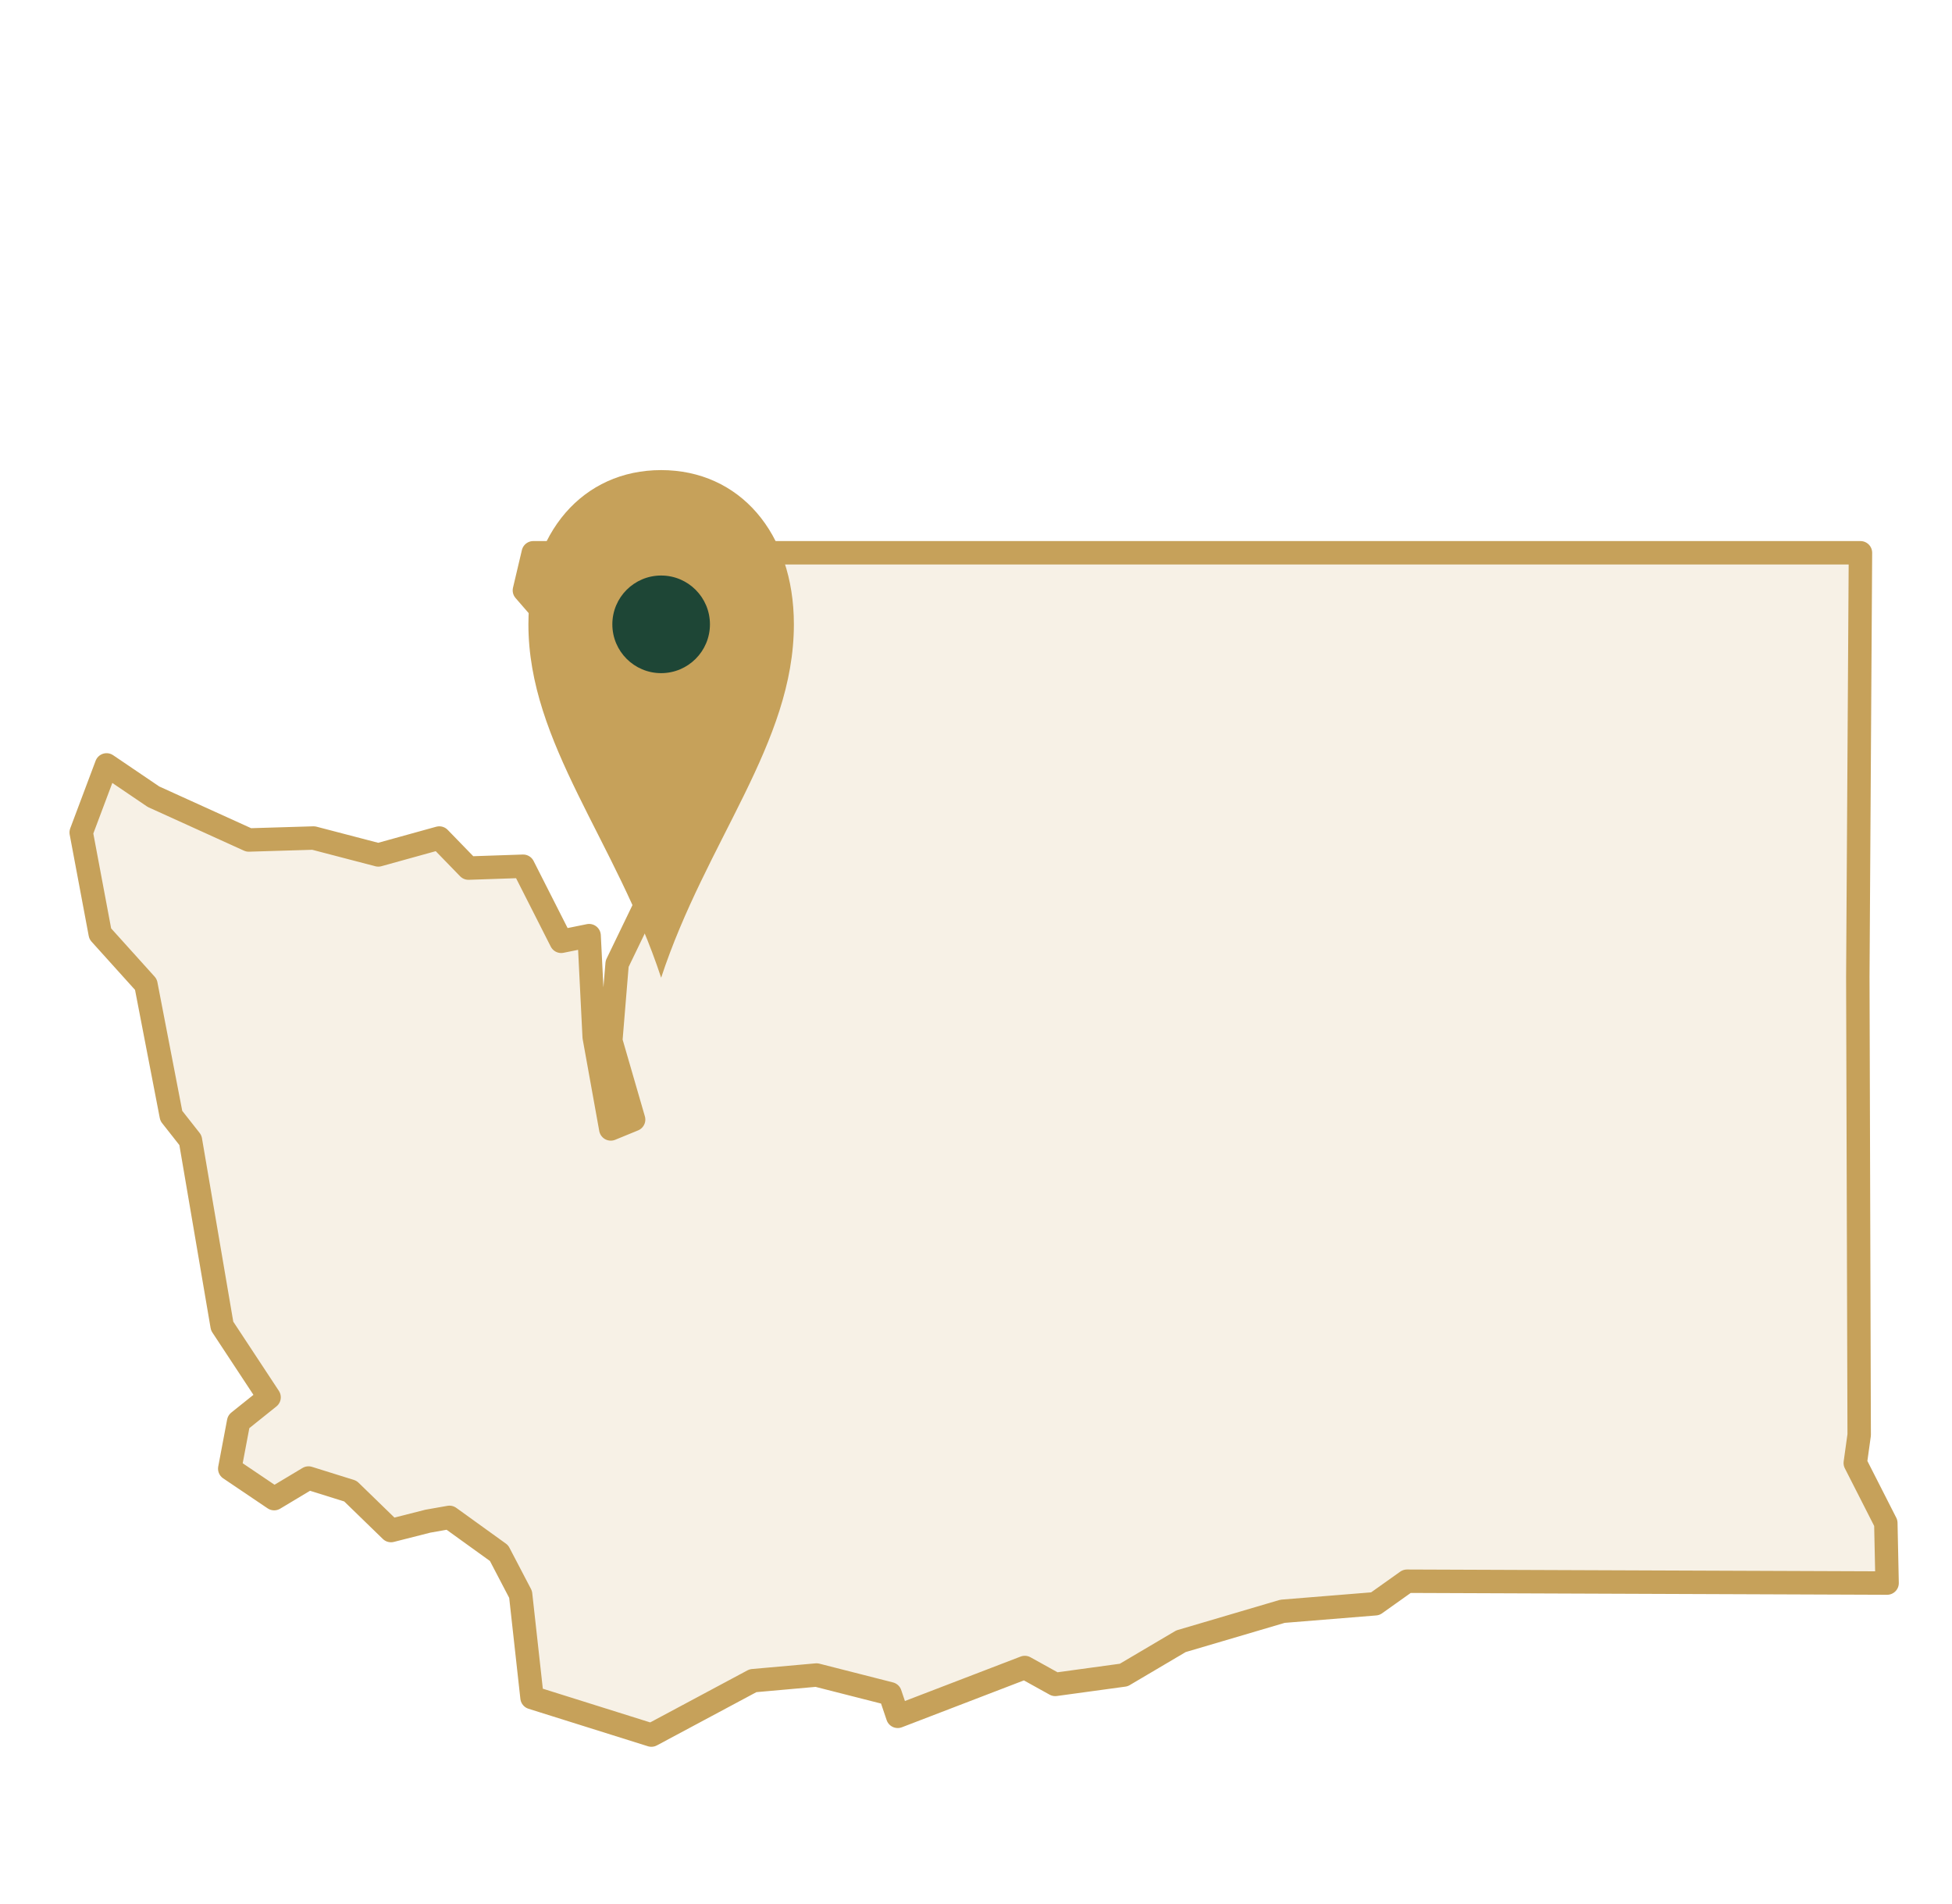
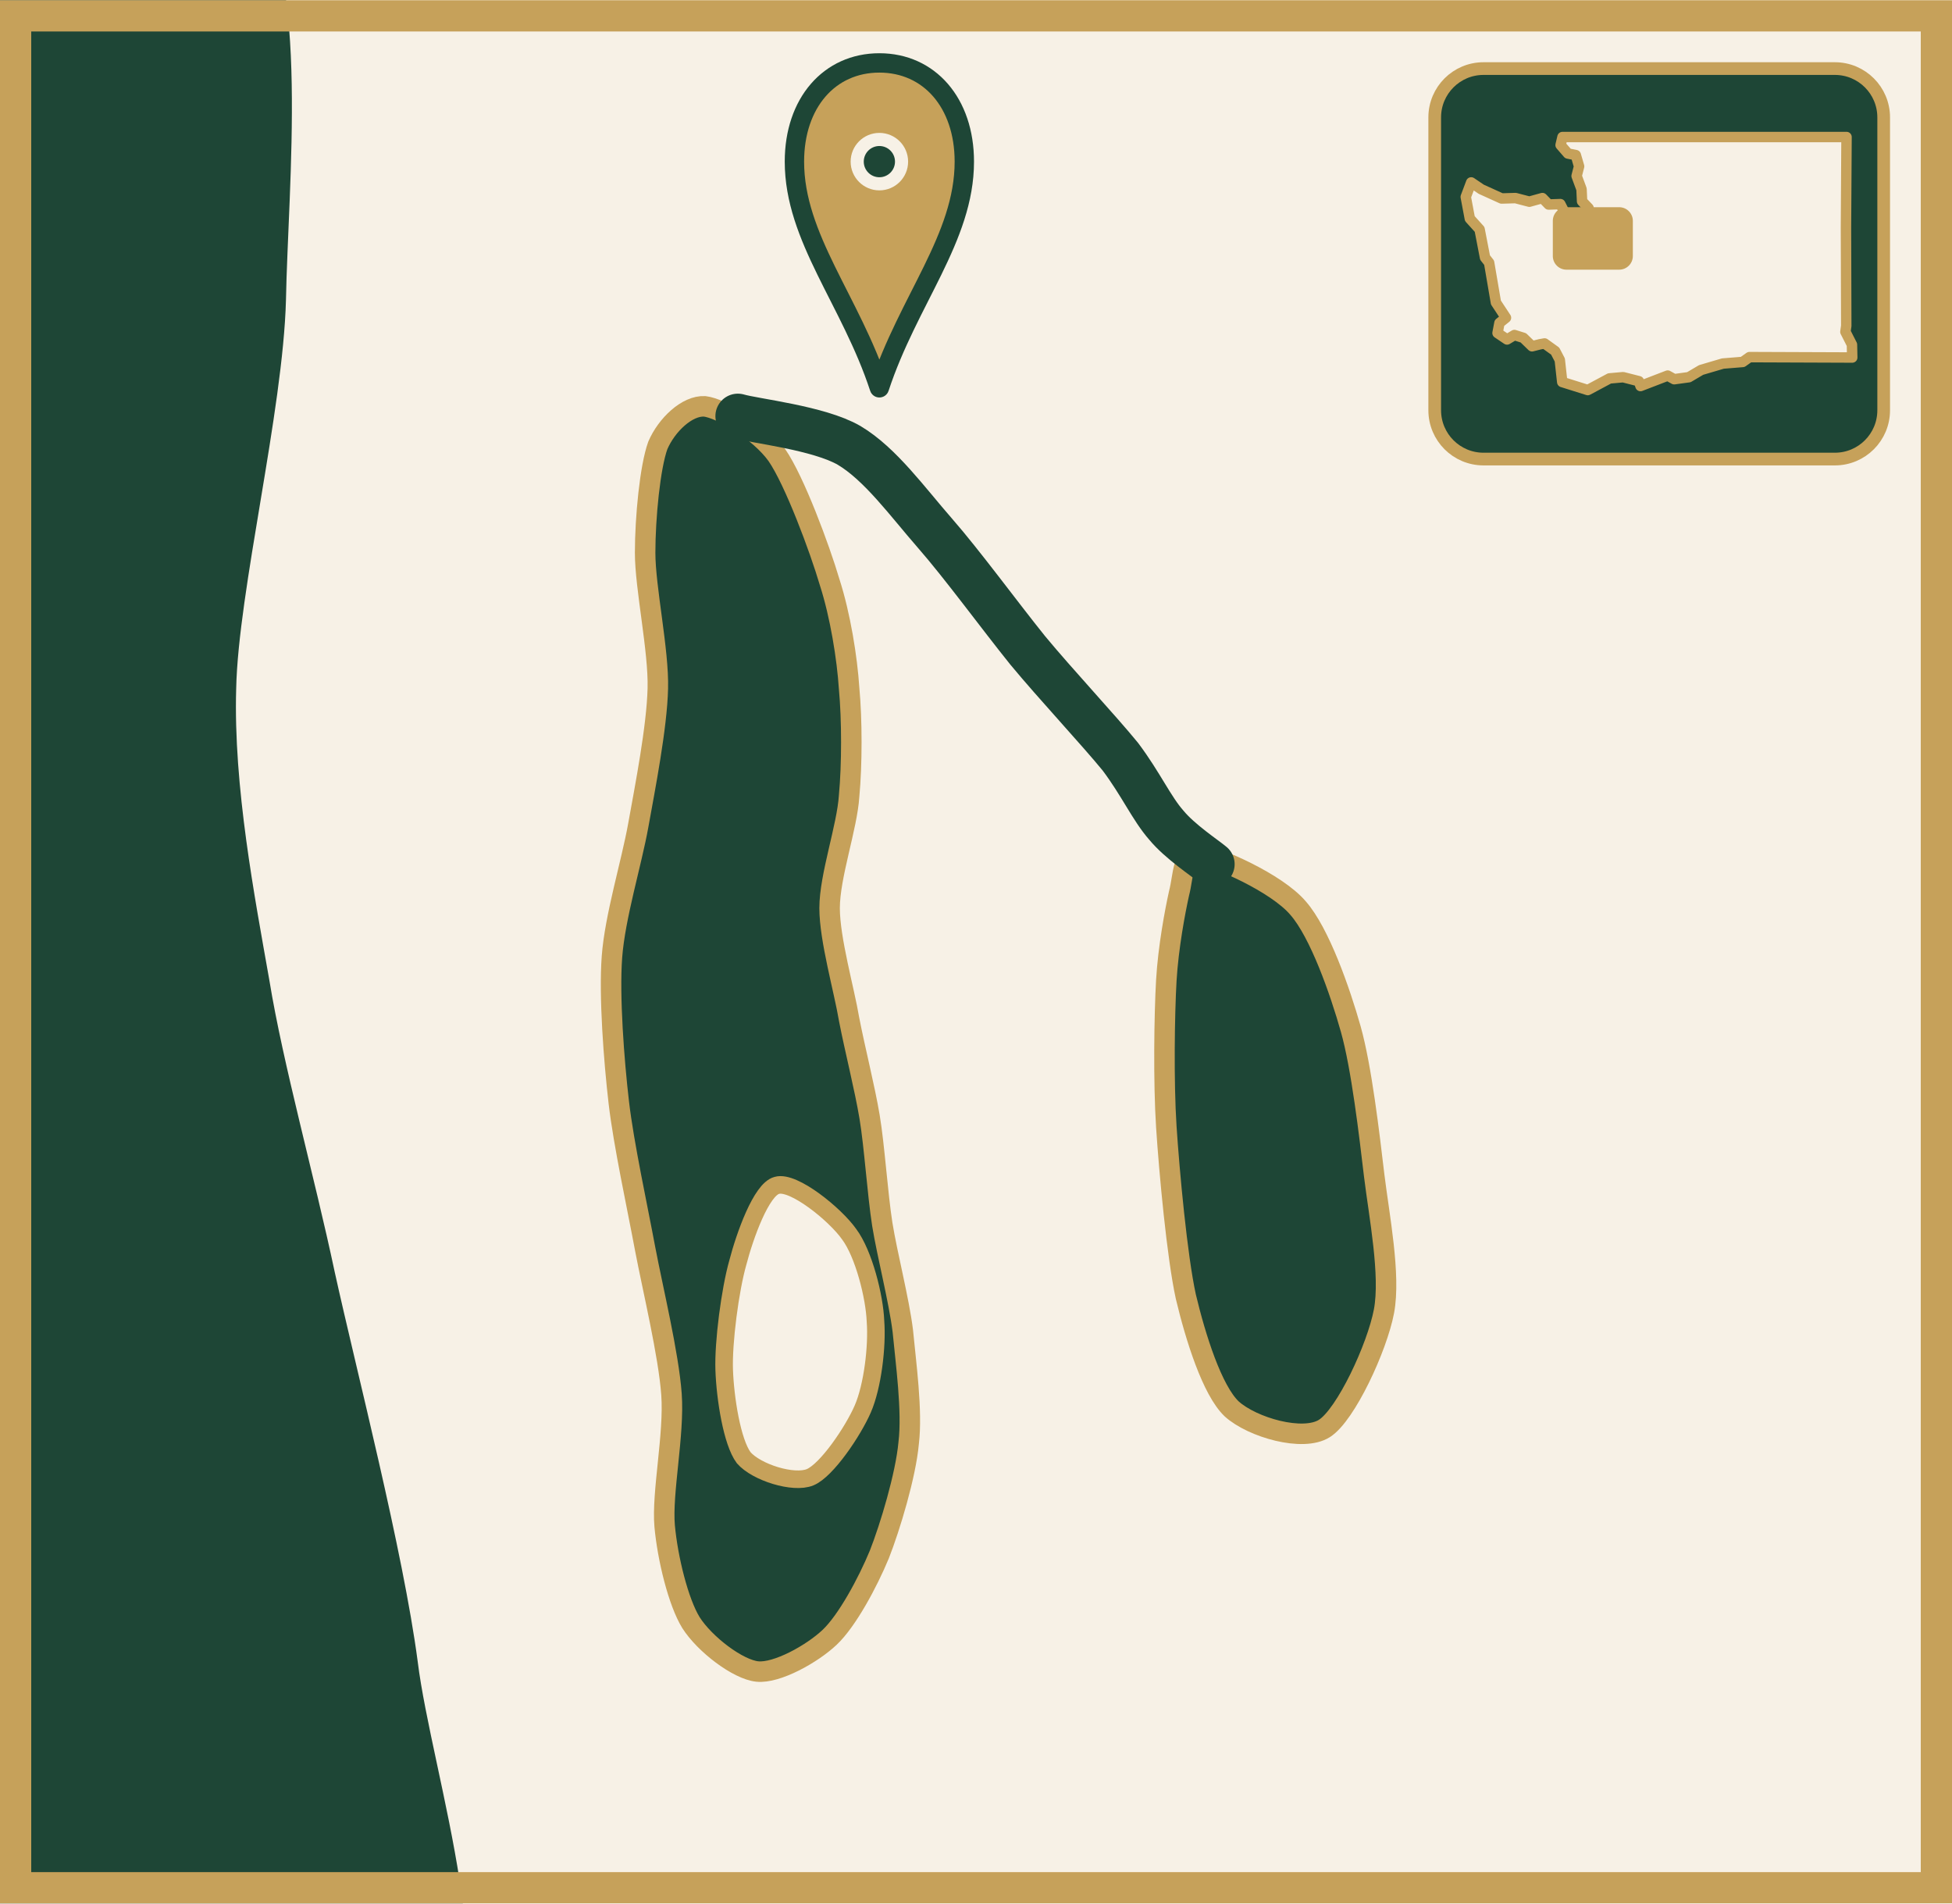
<svg xmlns="http://www.w3.org/2000/svg" viewBox="0 0 200 194.95" width="1200" height="1170">
-   <path fill="#f7f1e6" stroke="#c6a15a" stroke-width="2.4" stroke-linejoin="round" d="M190.62,56.60 190.35,100.05 190.49,146.96 190.09,149.84 193.22,155.99 193.35,162.14 144.16,161.95 140.91,164.26 131.41,165.03 121.00,168.10 115.14,171.56 108.12,172.52 105.00,170.79 91.98,175.79 91.20,173.48 83.66,171.56 77.15,172.14 66.74,177.71 54.51,173.87 53.34,163.30 51.13,159.07 46.05,155.41 43.84,155.80 40.06,156.76 35.90,152.72 31.61,151.38 28.09,153.49 23.54,150.42 24.45,145.61 27.57,143.11 22.76,135.81 19.51,116.77 17.55,114.28 14.95,100.82 10.27,95.63 8.32,85.25 10.92,78.33 15.73,81.59 25.49,86.02 32.13,85.82 38.76,87.55 45.01,85.82 48.00,88.90 53.60,88.71 57.50,96.40 60.36,95.82 60.88,106.20 62.58,115.62 64.92,114.66 62.58,106.59 63.23,98.70 67.13,90.63 64.01,87.36 63.75,81.59 61.40,75.25 62.58,70.64 61.01,65.25 57.24,64.49 53.73,60.45 54.64,56.60Z" />
-   <g transform="translate(67.74 100.13)">
-     <path fill="#c6a15a" d="M0,0 C-4.6,-14 -13.6,-24 -13.6,-36.2 C-13.6,-45.6 -8,-52 0,-52 C8,-52 13.6,-45.6 13.6,-36.2 C13.6,-24 4.6,-14 0,0 Z" />
-     <circle cx="0" cy="-36.2" r="5" fill="#1e4636" />
+   <defs>
+     <clipPath id="card">
+       <rect width="200" height="194.95" />
+     </clipPath>
+   </defs>
+   <g clip-path="url(#card)">
+     <rect width="200" height="194.95" fill="#f7f1e6" />
+     <path fill="#1e4636" d="M25.9,-9.2 C31.8,-3.6 29.5,19.3 29.3,30.7 C29.0,42.1 24.4,60.6 24.2,70.5 C23.9,80.5 26.1,91.9 27.6,100.4 C29.0,109.0 32.2,120.4 34.3,130.3 C36.5,140.3 41.3,158.8 42.8,170.2 C44.2,181.6 52.3,205.4 44.5,210.1 C36.6,214.7 -3.9,234.1 -12.0,202.9 C-20.1,171.8 -17.4,22.3 -12.0,-8.0 C-6.6,-38.3 20.0,-14.7 25.9,-9.2 Z" />
+     <path fill="#1e4636" stroke="#c6a15a" stroke-width="2.1" stroke-linejoin="round" d="M72.2,41.6 C73.9,41.8 77.8,44.1 79.6,46.6 C81.4,49.2 84.0,56.2 85.0,59.6 C86.1,63.0 86.8,67.4 87.0,70.5 C87.3,73.7 87.3,78.3 87.0,81.5 C86.8,84.7 85.0,89.7 85.0,93.0 C85.0,96.2 86.5,101.4 87.0,104.4 C87.6,107.5 88.6,111.4 89.1,114.4 C89.6,117.4 89.9,122.2 90.4,125.4 C90.9,128.5 92.1,133.1 92.5,136.3 C92.8,139.5 93.5,144.5 93.1,147.8 C92.8,151.1 91.2,156.4 90.1,159.2 C88.9,162.1 86.8,166.0 85.0,167.7 C83.2,169.4 79.6,171.4 77.6,171.2 C75.6,171.0 72.2,168.4 70.8,166.2 C69.5,164.1 68.4,159.6 68.1,156.3 C67.8,152.9 69.1,146.9 68.8,142.8 C68.5,138.7 66.9,132.1 66.1,127.9 C65.3,123.6 63.9,117.2 63.4,112.9 C62.9,108.6 62.4,102.0 62.7,98.0 C63.0,93.9 64.7,88.4 65.4,84.5 C66.1,80.6 67.3,74.5 67.4,70.5 C67.5,66.6 66.1,60.2 66.1,56.6 C66.1,53.0 66.6,47.8 67.4,45.6 C68.3,43.5 70.4,41.5 72.2,41.6 Z" />
+     <path fill="#f7f1e6" stroke="#c6a15a" stroke-width="1.8" stroke-linejoin="round" d="M79.6,121.4 C81.3,120.9 85.6,124.4 87.0,126.4 C88.5,128.4 89.6,132.8 89.7,135.3 C89.9,137.9 89.4,142.0 88.4,144.3 C87.4,146.6 84.7,150.6 83.0,151.3 C81.3,152.0 77.5,150.8 76.2,149.3 C75.0,147.7 74.3,143.2 74.2,140.3 C74.1,137.5 74.8,132.1 75.6,129.3 C76.3,126.6 78.0,121.8 79.6,121.4 Z" />
+     <path fill="#1e4636" stroke="#c6a15a" stroke-width="2.1" stroke-linejoin="round" d="M122.9,87.5 C124.6,87.7 130.8,90.4 133.0,93.0 C135.2,95.5 137.3,101.5 138.4,105.4 C139.5,109.3 140.3,116.2 140.8,120.4 C141.3,124.5 142.5,130.6 141.8,134.3 C141.1,138.0 137.9,144.9 135.7,146.3 C133.5,147.7 128.3,146.2 126.2,144.3 C124.2,142.4 122.5,137.0 121.5,132.8 C120.6,128.7 119.8,120.0 119.5,115.4 C119.2,110.8 119.3,103.9 119.5,100.4 C119.7,97.0 120.4,93.3 120.8,91.5 C121.3,89.6 121.1,87.3 122.9,87.5 Z" />
+     <path fill="none" stroke="#1e4636" stroke-width="4.6" stroke-linecap="round" stroke-linejoin="round" d="M124.2,88.5 C123.5,87.9 120.9,86.2 119.5,84.5 C118.0,82.8 116.9,80.3 114.8,77.5 C112.6,74.8 108.2,70.1 105.3,66.6 C102.4,63.0 98.6,57.8 95.8,54.6 C93.0,51.4 90.2,47.5 87.0,45.6 C83.9,43.8 77.3,43.1 75.6,42.6" />
+     <g transform="translate(147.0 7.0)">
+       <rect width="46.0" height="40.0" rx="5" fill="#1e4636" stroke="#c6a15a" stroke-width="1.3" />
+       <path fill="#f7f1e6" stroke="#c6a15a" stroke-width="5" stroke-linejoin="round" transform="translate(1.4 -5.1) scale(0.214)" d="M190.62,56.60 190.35,100.05 190.49,146.96 190.09,149.84 193.22,155.99 193.35,162.14 144.16,161.95 140.91,164.26 131.41,165.03 121.00,168.10 115.14,171.56 108.12,172.52 105.00,170.79 91.98,175.79 91.20,173.48 83.66,171.56 77.15,172.14 66.74,177.71 54.51,173.87 53.34,163.30 51.13,159.07 46.05,155.41 43.84,155.80 40.06,156.76 35.90,152.72 31.61,151.38 28.09,153.49 23.54,150.42 24.45,145.61 27.57,143.11 22.76,135.81 19.51,116.77 17.55,114.28 14.95,100.82 10.27,95.63 8.32,85.25 10.92,78.33 15.73,81.59 25.49,86.02 32.13,85.82 38.76,87.55 45.01,85.82 48.00,88.90 53.60,88.71 57.50,96.40 60.36,95.82 60.88,106.20 62.58,115.62 64.92,114.66 62.58,106.59 63.23,98.70 67.13,90.63 64.01,87.36 63.75,81.59 61.40,75.25 62.58,70.64 61.01,65.25 57.24,64.49 53.73,60.45 54.64,56.60Z" />
+       <rect x="12.1" y="14.2" width="8.2" height="6.4" rx="1.4" fill="#c6a15a" />
+     </g>
+     <g transform="translate(90.1 39.7) scale(0.64)">
+       <path fill="#c6a15a" stroke="#1e4636" stroke-width="3.1" stroke-linejoin="round" d="M0,0 C-4.6,-14 -13.6,-24 -13.6,-36.2 C-13.6,-45.6 -8,-52 0,-52 C8,-52 13.6,-45.6 13.6,-36.2 C13.6,-24 4.6,-14 0,0 Z" />
+       <circle cx="0" cy="-36.2" r="4.6" fill="#f7f1e6" />
+       <circle cx="0" cy="-36.2" r="2.5" fill="#1e4636" />
+     </g>
  </g>
+   <rect x="1.6" y="1.6" width="196.8" height="191.75" fill="none" stroke="#c6a15a" stroke-width="3.2" />
</svg>
